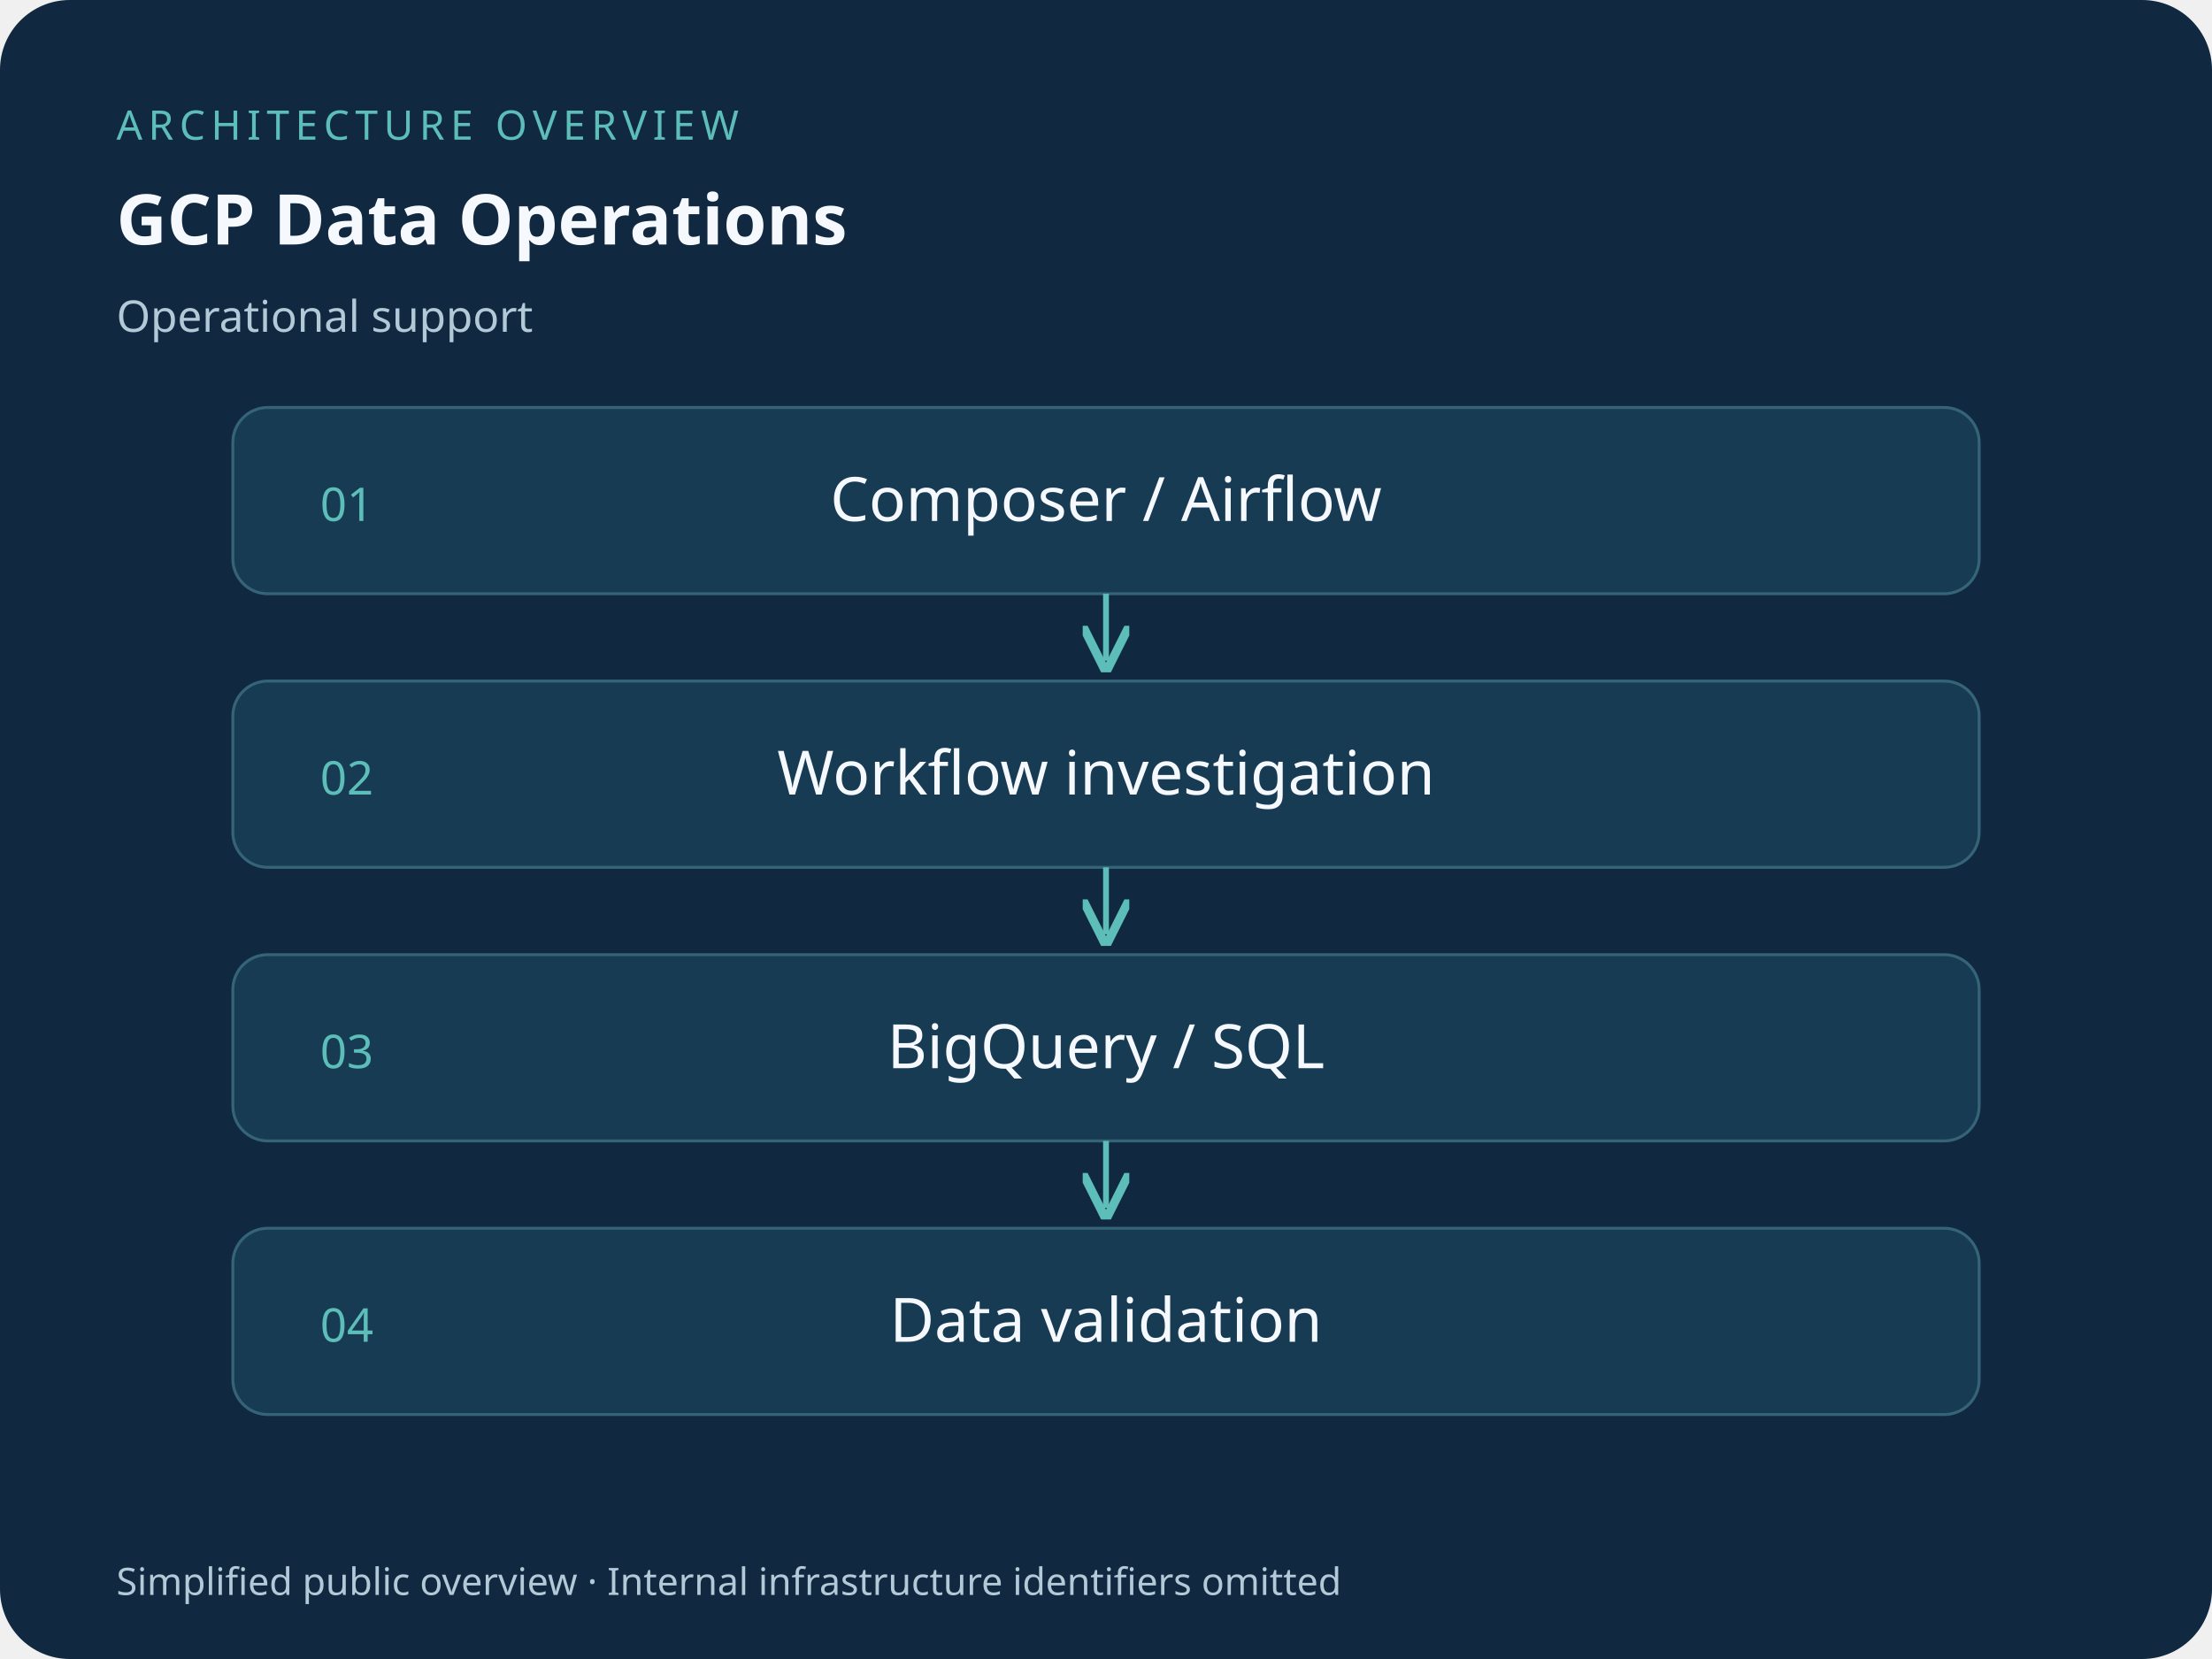
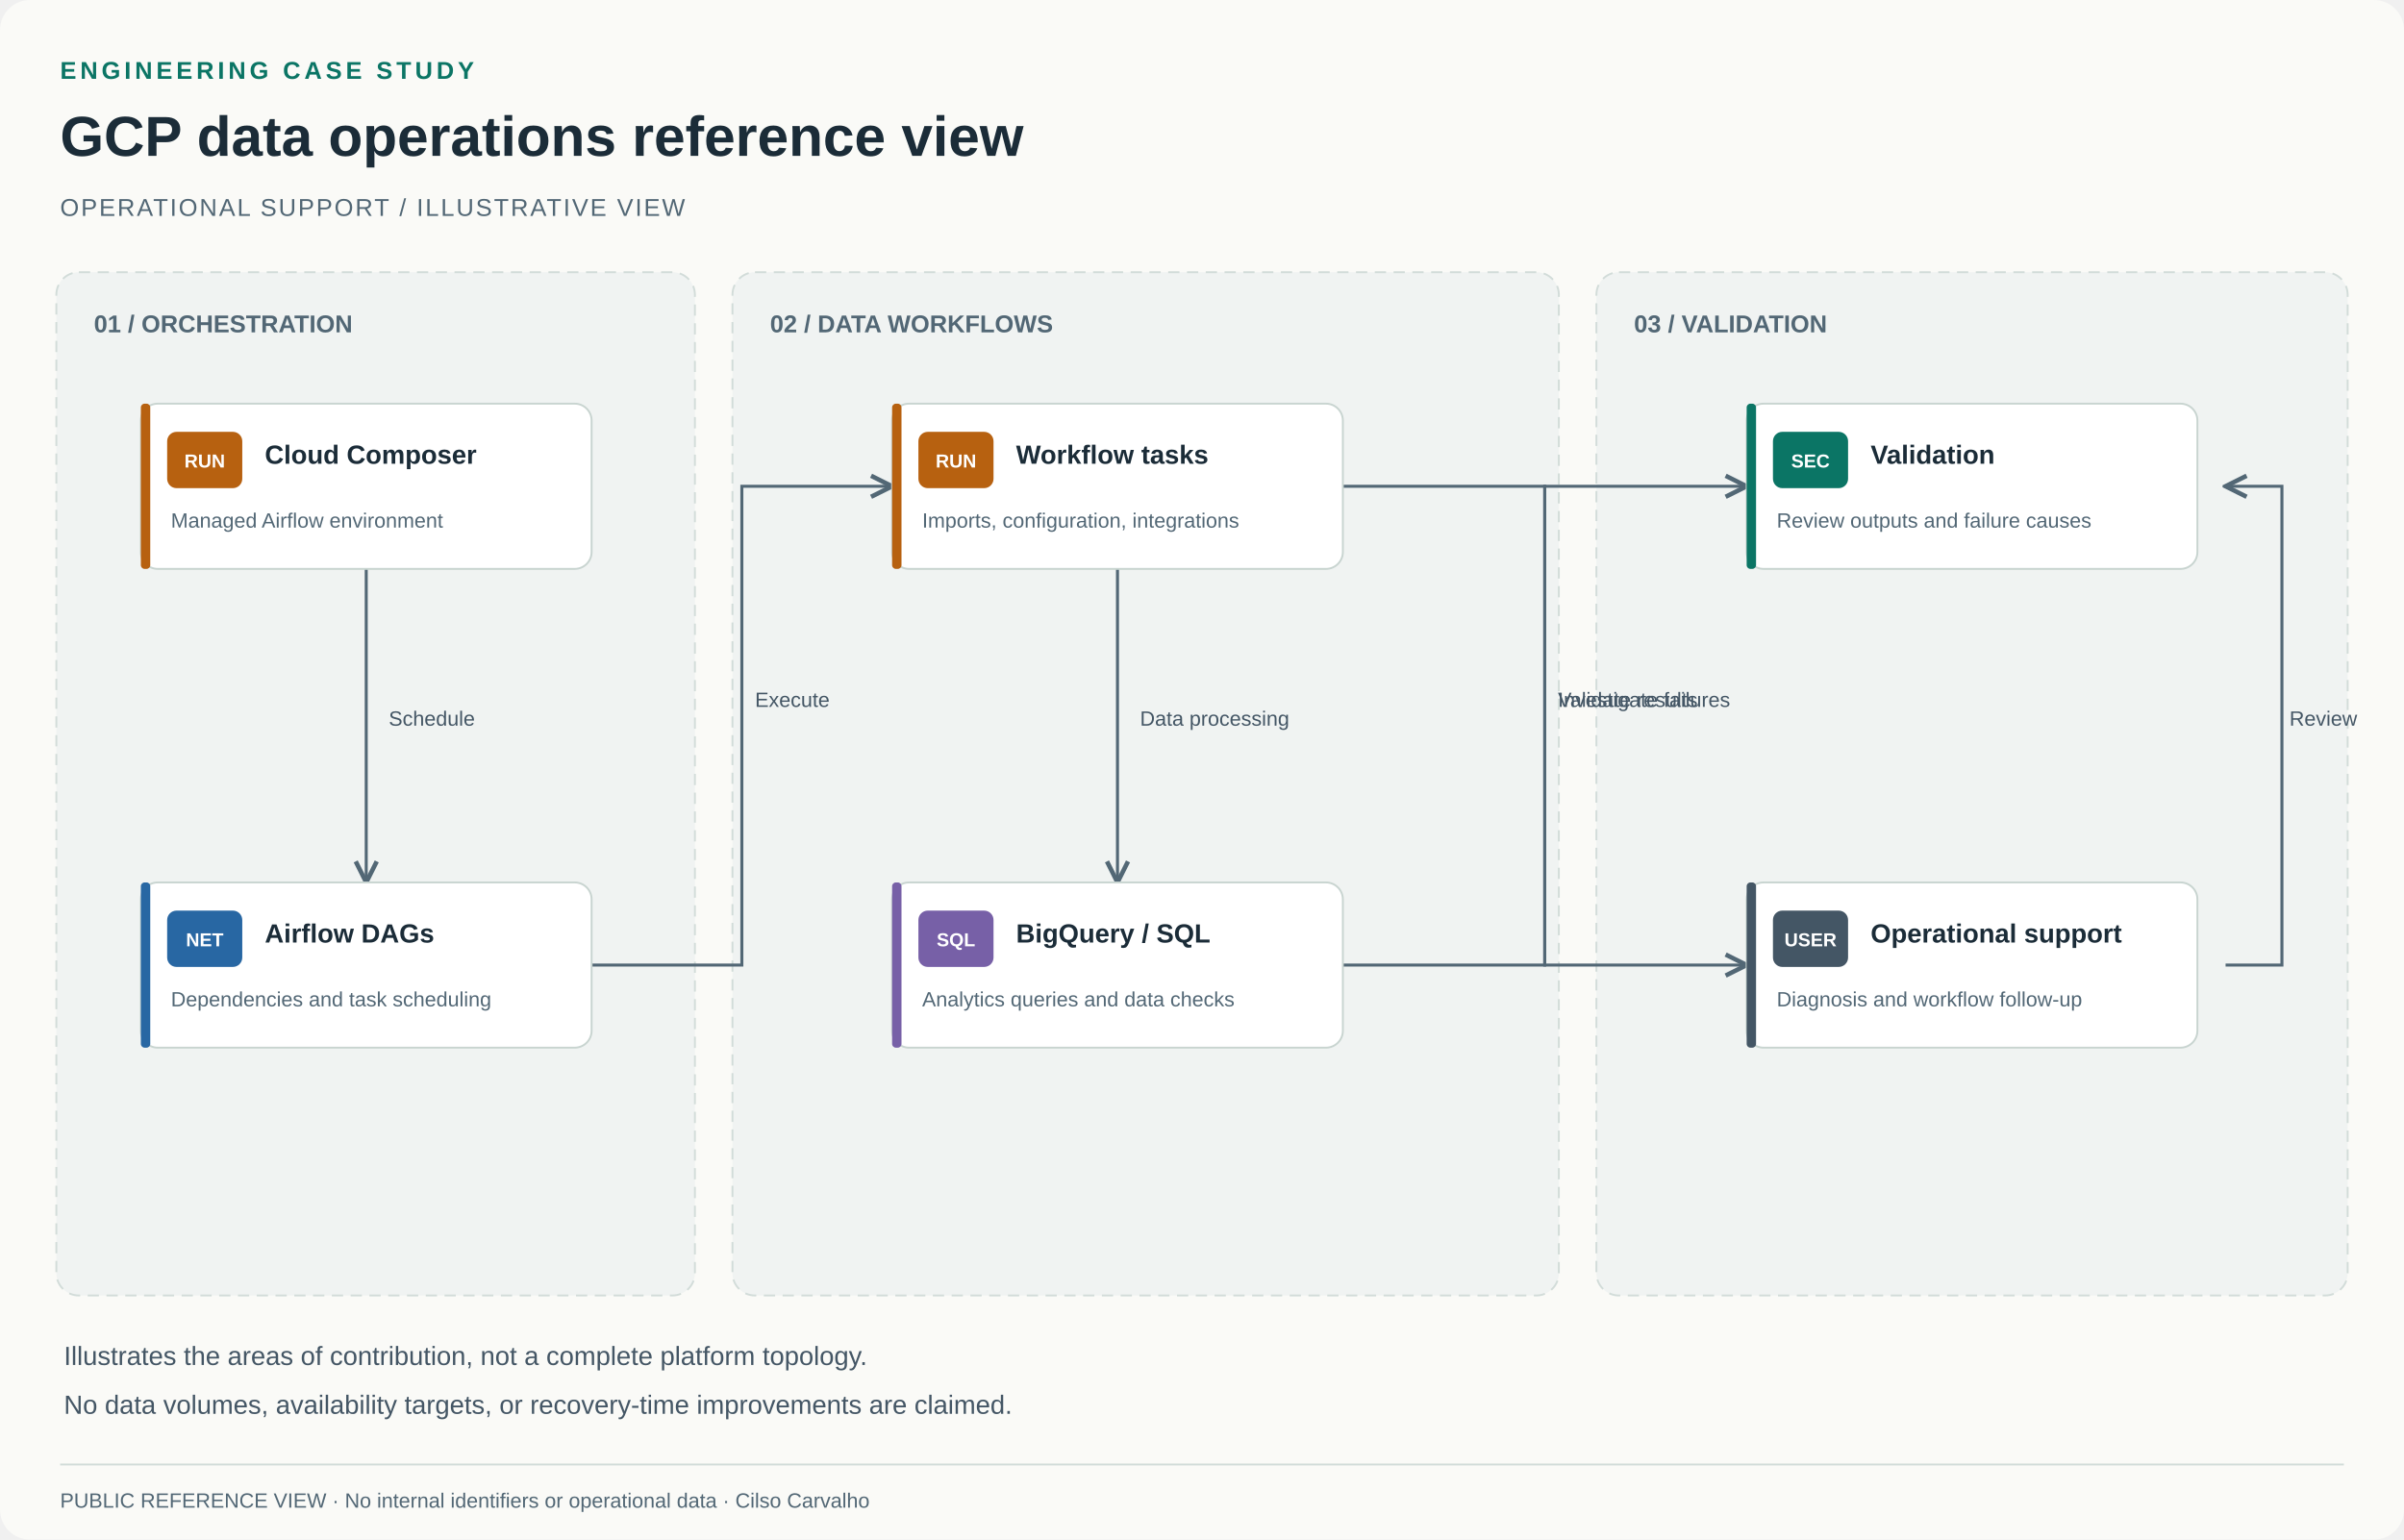
- <svg xmlns="http://www.w3.org/2000/svg" viewBox="0 0 760 570" role="img" aria-labelledby="title desc">
+ <svg xmlns="http://www.w3.org/2000/svg" viewBox="0 0 1280 820" role="img" aria-labelledby="title desc">
  <defs>
-     <marker id="arrow" markerWidth="8" markerHeight="8" refX="6" refY="4" orient="auto">
-       <path d="M0 0 L8 4 L0 8" fill="none" stroke="#5cbdb9" stroke-width="1.5" />
+     <marker id="arrow" markerWidth="9" markerHeight="9" refX="8" refY="4.5" orient="auto">
+       <path d="M1 1 L8 4.5 L1 8" fill="none" stroke="#526775" stroke-width="1.5" />
    </marker>
  </defs>
-   <rect width="760" height="570" rx="24" fill="#102840" />
-   <text x="40" y="48" fill="#5cbdb9" font-family="sans-serif" font-size="14" letter-spacing="2">ARCHITECTURE OVERVIEW</text>
-   <text x="40" y="84" fill="#f5f8fc" font-family="sans-serif" font-size="24" font-weight="bold">GCP Data Operations</text>
-   <text x="40" y="114" fill="#b2c9d7" font-family="sans-serif" font-size="15">Operational support</text>
-   <rect x="80" y="140" width="600" height="64" rx="12" fill="#173b53" stroke="#356478" />
-   <text x="110" y="179" fill="#5cbdb9" font-family="sans-serif" font-size="16">01</text>
-   <text x="380" y="179" text-anchor="middle" fill="#f5f8fc" font-family="sans-serif" font-size="21">Composer / Airflow</text>
-   <path d="M380 204 V227" stroke="#5cbdb9" stroke-width="2" marker-end="url(#arrow)" />
-   <rect x="80" y="234" width="600" height="64" rx="12" fill="#173b53" stroke="#356478" />
-   <text x="110" y="273" fill="#5cbdb9" font-family="sans-serif" font-size="16">02</text>
-   <text x="380" y="273" text-anchor="middle" fill="#f5f8fc" font-family="sans-serif" font-size="21">Workflow investigation</text>
-   <path d="M380 298 V321" stroke="#5cbdb9" stroke-width="2" marker-end="url(#arrow)" />
-   <rect x="80" y="328" width="600" height="64" rx="12" fill="#173b53" stroke="#356478" />
-   <text x="110" y="367" fill="#5cbdb9" font-family="sans-serif" font-size="16">03</text>
-   <text x="380" y="367" text-anchor="middle" fill="#f5f8fc" font-family="sans-serif" font-size="21">BigQuery / SQL</text>
-   <path d="M380 392 V415" stroke="#5cbdb9" stroke-width="2" marker-end="url(#arrow)" />
-   <rect x="80" y="422" width="600" height="64" rx="12" fill="#173b53" stroke="#356478" />
-   <text x="110" y="461" fill="#5cbdb9" font-family="sans-serif" font-size="16">04</text>
-   <text x="380" y="461" text-anchor="middle" fill="#f5f8fc" font-family="sans-serif" font-size="21">Data validation</text>
-   <text x="40" y="548" fill="#b2c9d7" font-family="sans-serif" font-size="13">Simplified public overview · Internal infrastructure identifiers omitted</text>
+   <rect width="1280" height="820" rx="16" fill="#fafaf7" />
+   <text x="32" y="42" fill="#0b7565" font-family="Arial,sans-serif" font-size="13" font-weight="bold" letter-spacing="2">ENGINEERING CASE STUDY</text>
+   <text x="32" y="83" fill="#1b2c38" font-family="Arial,sans-serif" font-size="30" font-weight="bold">GCP data operations reference view</text>
+   <text x="32" y="115" fill="#526775" font-family="Arial,sans-serif" font-size="13" letter-spacing="1">OPERATIONAL SUPPORT / ILLUSTRATIVE VIEW</text>
+   <rect x="30" y="145" width="340" height="545" rx="12" fill="#f0f3f2" stroke="#d2dcd9" stroke-dasharray="6 4" />
+   <text x="50" y="177" fill="#526775" font-family="Arial,sans-serif" font-size="13" font-weight="bold">01 / ORCHESTRATION</text>
+   <rect x="390" y="145" width="440" height="545" rx="12" fill="#f0f3f2" stroke="#d2dcd9" stroke-dasharray="6 4" />
+   <text x="410" y="177" fill="#526775" font-family="Arial,sans-serif" font-size="13" font-weight="bold">02 / DATA WORKFLOWS</text>
+   <rect x="850" y="145" width="400" height="545" rx="12" fill="#f0f3f2" stroke="#d2dcd9" stroke-dasharray="6 4" />
+   <text x="870" y="177" fill="#526775" font-family="Arial,sans-serif" font-size="13" font-weight="bold">03 / VALIDATION</text>
+   <path d="M195 303 V470" fill="none" stroke="#526775" stroke-width="1.6" marker-end="url(#arrow)" />
+   <text x="207" y="386.5" fill="#445665" font-family="Arial,sans-serif" font-size="11">Schedule</text>
+   <path d="M315 514 H395.0 V259 H475" fill="none" stroke="#526775" stroke-width="1.6" marker-end="url(#arrow)" />
+   <text x="402.0" y="376.5" fill="#445665" font-family="Arial,sans-serif" font-size="11">Execute</text>
+   <path d="M595 303 V470" fill="none" stroke="#526775" stroke-width="1.6" marker-end="url(#arrow)" />
+   <text x="607" y="386.5" fill="#445665" font-family="Arial,sans-serif" font-size="11">Data processing</text>
+   <path d="M715 514 H822.5 V259 H930" fill="none" stroke="#526775" stroke-width="1.6" marker-end="url(#arrow)" />
+   <text x="829.5" y="376.5" fill="#445665" font-family="Arial,sans-serif" font-size="11">Validate results</text>
+   <path d="M715 259 H822.5 V514 H930" fill="none" stroke="#526775" stroke-width="1.6" marker-end="url(#arrow)" />
+   <text x="829.5" y="376.5" fill="#445665" font-family="Arial,sans-serif" font-size="11">Investigate failures</text>
+   <path d="M1185 514 H1215 V259 H1185" fill="none" stroke="#526775" stroke-width="1.6" marker-end="url(#arrow)" />
+   <text x="1219" y="386.5" fill="#445665" font-family="Arial,sans-serif" font-size="11">Review</text>
+   <rect x="75" y="215" width="240" height="88" rx="9" fill="white" stroke="#c8d4d0" />
+   <rect x="75" y="215" width="5" height="88" rx="2" fill="#b76110" />
+   <rect x="89" y="230" width="40" height="30" rx="5" fill="#b76110" />
+   <text x="109" y="249" text-anchor="middle" fill="white" font-family="Arial,sans-serif" font-size="10" font-weight="bold">RUN</text>
+   <text x="141" y="247" fill="#1b2c38" font-family="Arial,sans-serif" font-size="14" font-weight="bold">Cloud Composer</text>
+   <text x="91" y="281" fill="#526775" font-family="Arial,sans-serif" font-size="11">Managed Airflow environment</text>
+   <rect x="75" y="470" width="240" height="88" rx="9" fill="white" stroke="#c8d4d0" />
+   <rect x="75" y="470" width="5" height="88" rx="2" fill="#2867a3" />
+   <rect x="89" y="485" width="40" height="30" rx="5" fill="#2867a3" />
+   <text x="109" y="504" text-anchor="middle" fill="white" font-family="Arial,sans-serif" font-size="10" font-weight="bold">NET</text>
+   <text x="141" y="502" fill="#1b2c38" font-family="Arial,sans-serif" font-size="14" font-weight="bold">Airflow DAGs</text>
+   <text x="91" y="536" fill="#526775" font-family="Arial,sans-serif" font-size="11">Dependencies and task scheduling</text>
+   <rect x="475" y="215" width="240" height="88" rx="9" fill="white" stroke="#c8d4d0" />
+   <rect x="475" y="215" width="5" height="88" rx="2" fill="#b76110" />
+   <rect x="489" y="230" width="40" height="30" rx="5" fill="#b76110" />
+   <text x="509" y="249" text-anchor="middle" fill="white" font-family="Arial,sans-serif" font-size="10" font-weight="bold">RUN</text>
+   <text x="541" y="247" fill="#1b2c38" font-family="Arial,sans-serif" font-size="14" font-weight="bold">Workflow tasks</text>
+   <text x="491" y="281" fill="#526775" font-family="Arial,sans-serif" font-size="11">Imports, configuration, integrations</text>
+   <rect x="475" y="470" width="240" height="88" rx="9" fill="white" stroke="#c8d4d0" />
+   <rect x="475" y="470" width="5" height="88" rx="2" fill="#7760a7" />
+   <rect x="489" y="485" width="40" height="30" rx="5" fill="#7760a7" />
+   <text x="509" y="504" text-anchor="middle" fill="white" font-family="Arial,sans-serif" font-size="10" font-weight="bold">SQL</text>
+   <text x="541" y="502" fill="#1b2c38" font-family="Arial,sans-serif" font-size="14" font-weight="bold">BigQuery / SQL</text>
+   <text x="491" y="536" fill="#526775" font-family="Arial,sans-serif" font-size="11">Analytics queries and data checks</text>
+   <rect x="930" y="215" width="240" height="88" rx="9" fill="white" stroke="#c8d4d0" />
+   <rect x="930" y="215" width="5" height="88" rx="2" fill="#0b7565" />
+   <rect x="944" y="230" width="40" height="30" rx="5" fill="#0b7565" />
+   <text x="964" y="249" text-anchor="middle" fill="white" font-family="Arial,sans-serif" font-size="10" font-weight="bold">SEC</text>
+   <text x="996" y="247" fill="#1b2c38" font-family="Arial,sans-serif" font-size="14" font-weight="bold">Validation</text>
+   <text x="946" y="281" fill="#526775" font-family="Arial,sans-serif" font-size="11">Review outputs and failure causes</text>
+   <rect x="930" y="470" width="240" height="88" rx="9" fill="white" stroke="#c8d4d0" />
+   <rect x="930" y="470" width="5" height="88" rx="2" fill="#445665" />
+   <rect x="944" y="485" width="40" height="30" rx="5" fill="#445665" />
+   <text x="964" y="504" text-anchor="middle" fill="white" font-family="Arial,sans-serif" font-size="10" font-weight="bold">USER</text>
+   <text x="996" y="502" fill="#1b2c38" font-family="Arial,sans-serif" font-size="14" font-weight="bold">Operational support</text>
+   <text x="946" y="536" fill="#526775" font-family="Arial,sans-serif" font-size="11">Diagnosis and workflow follow-up</text>
+   <text x="34" y="727" fill="#445665" font-family="Arial,sans-serif" font-size="14">Illustrates the areas of contribution, not a complete platform topology.</text>
+   <text x="34" y="753" fill="#445665" font-family="Arial,sans-serif" font-size="14">No data volumes, availability targets, or recovery-time improvements are claimed.</text>
+   <path d="M32 780 H1248" stroke="#d2dcd9" />
+   <text x="32" y="803" fill="#526775" font-family="Arial,sans-serif" font-size="11">PUBLIC REFERENCE VIEW · No internal identifiers or operational data · Cilso Carvalho</text>
</svg>
